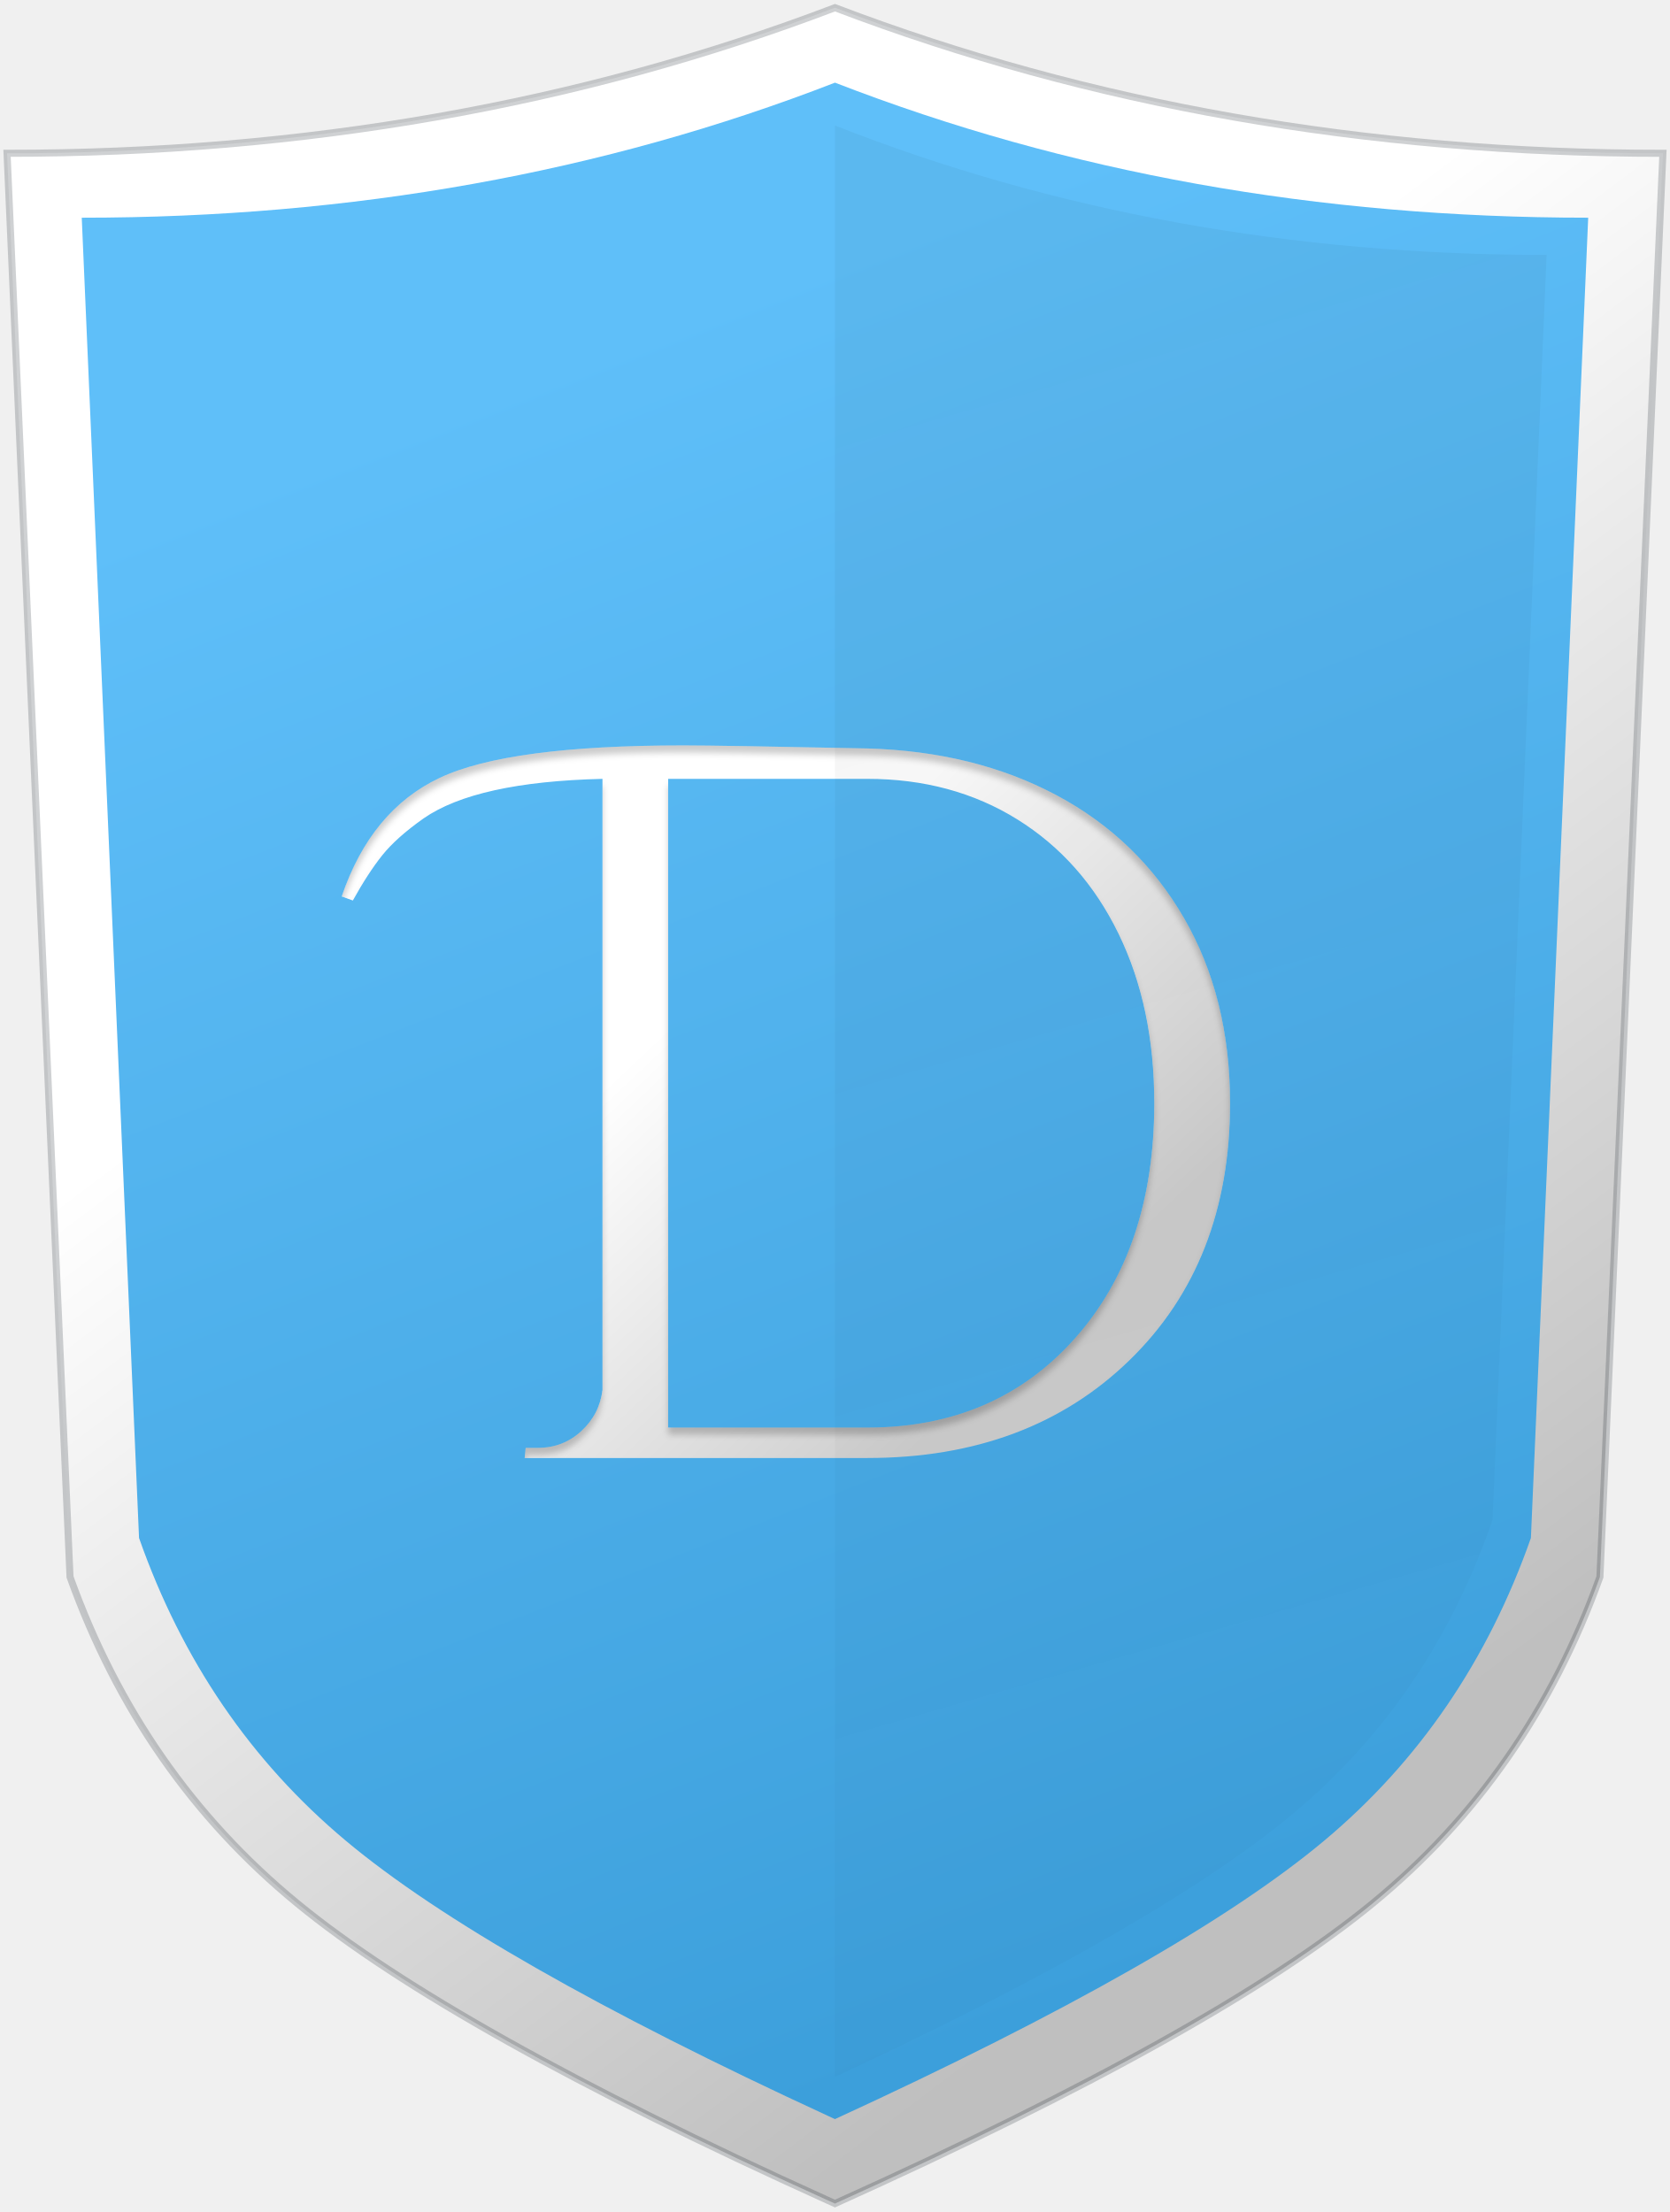
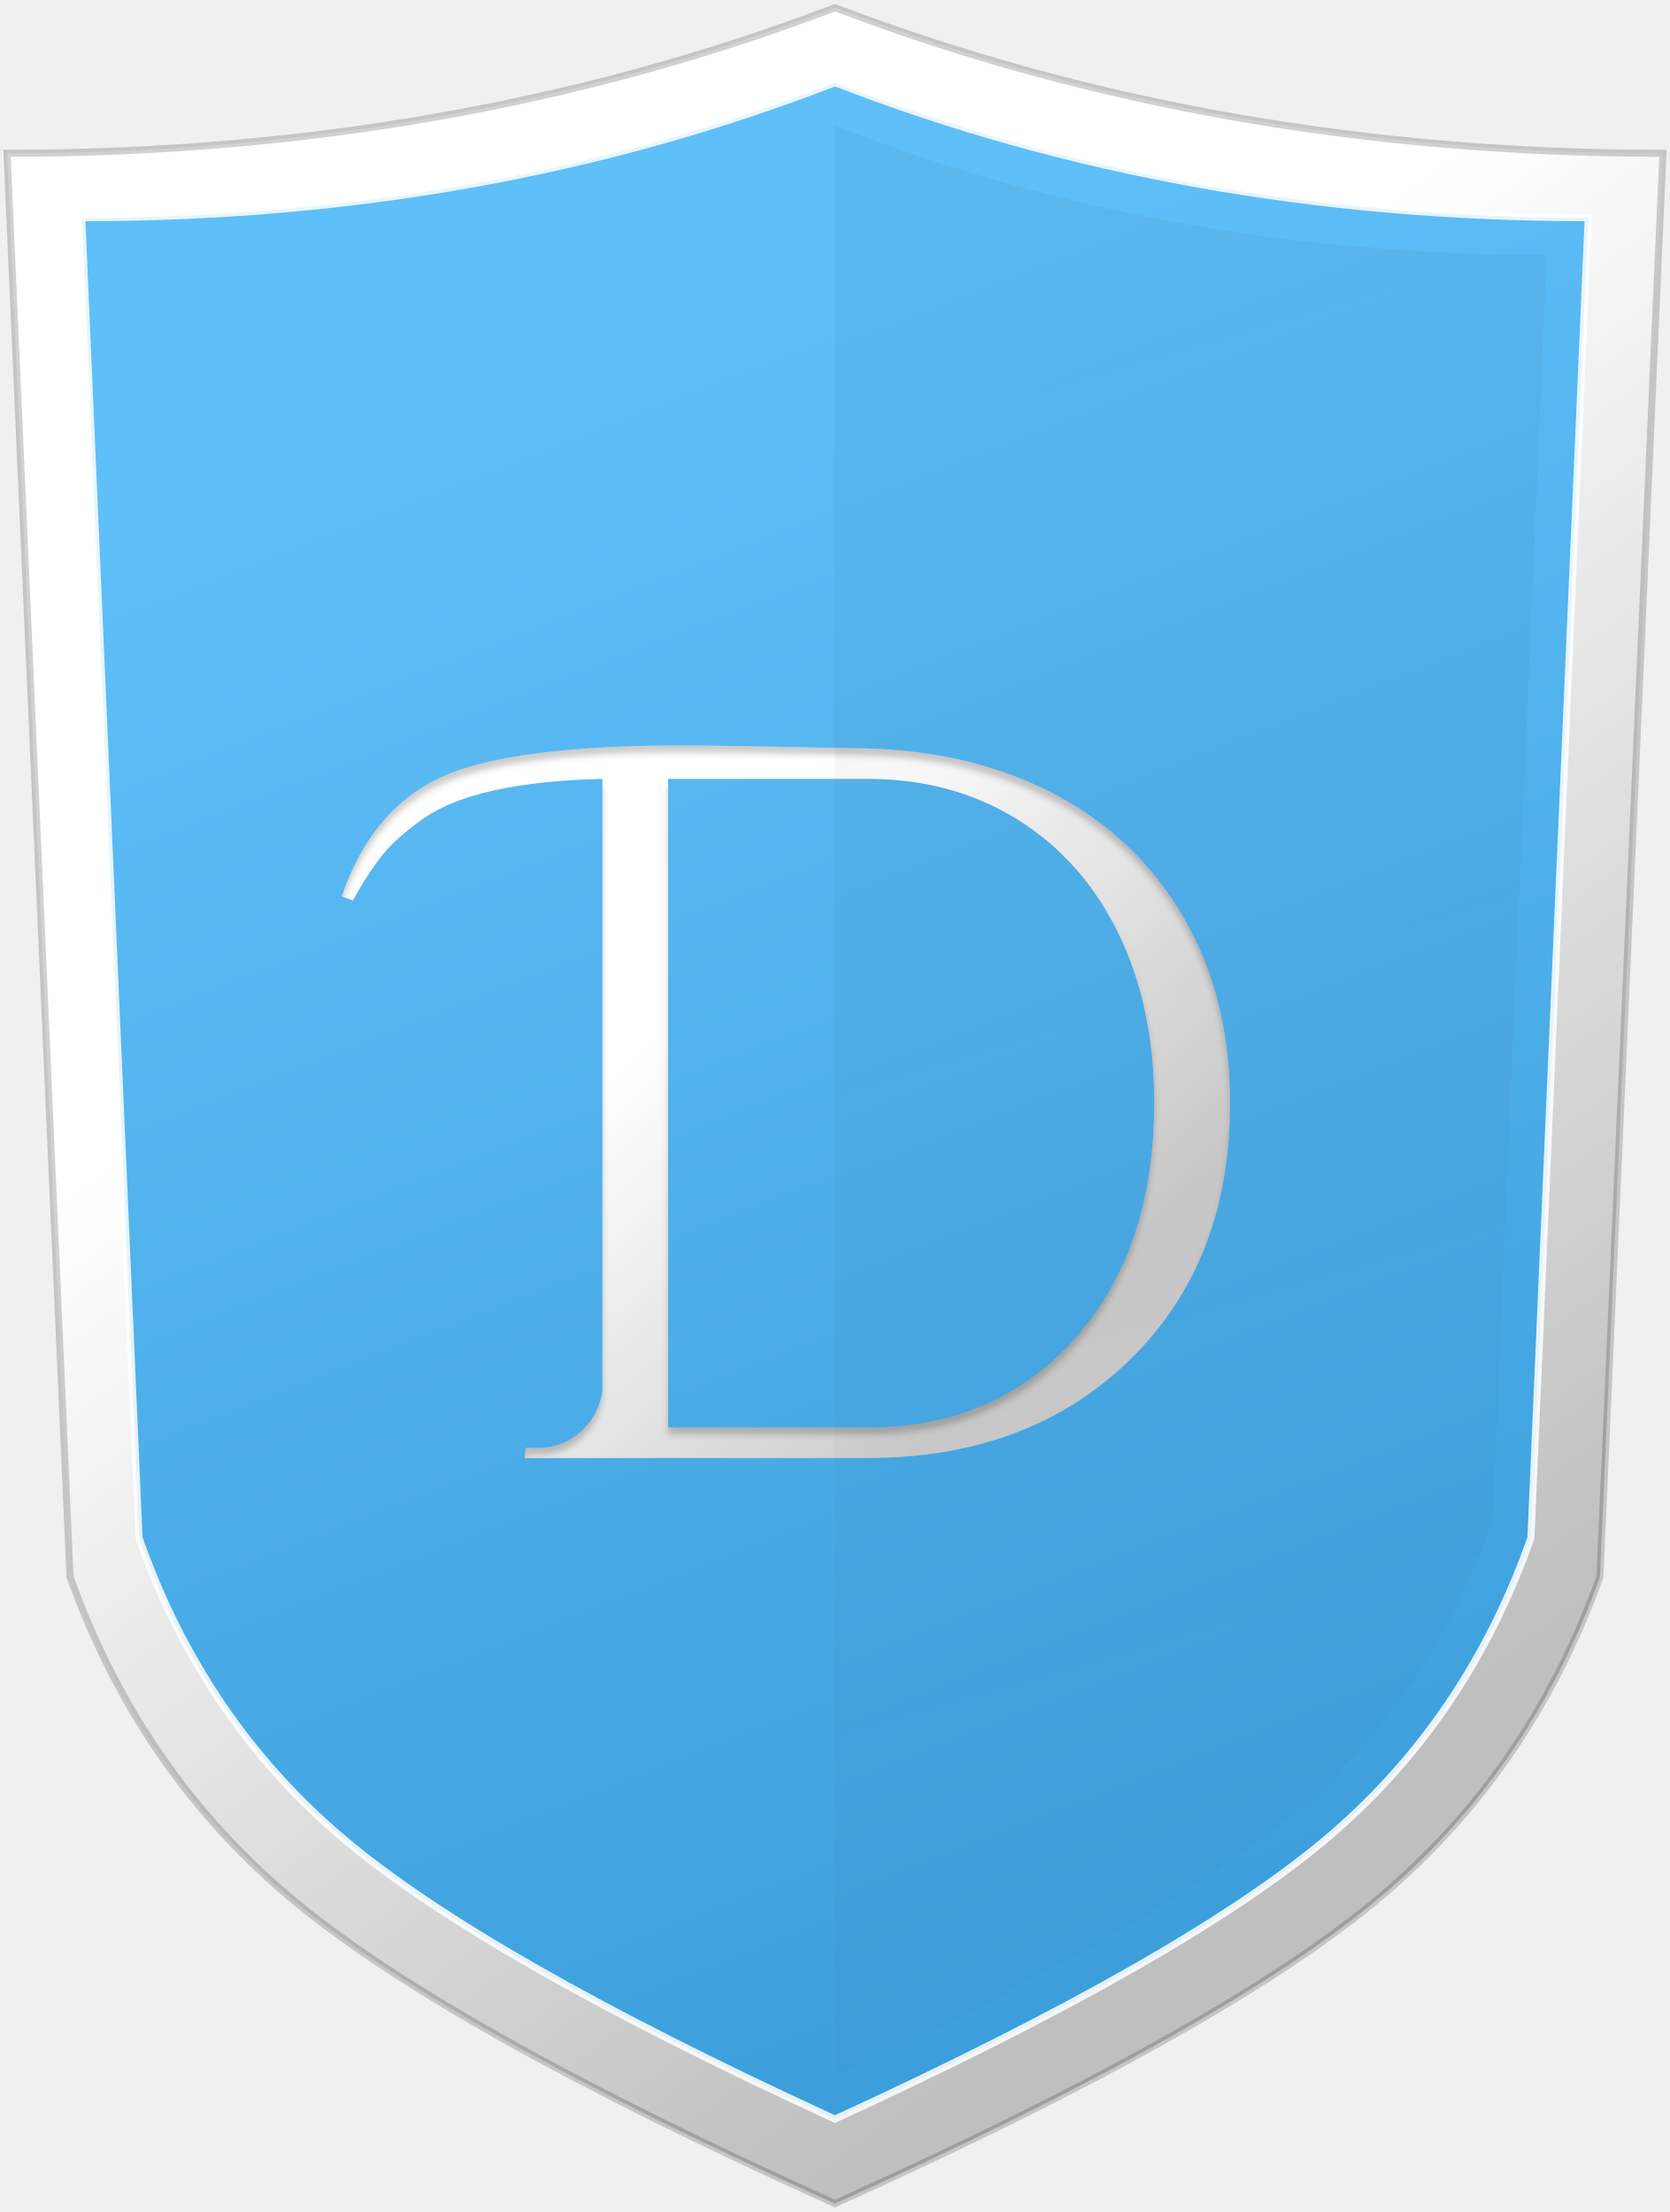
<svg xmlns="http://www.w3.org/2000/svg" xmlns:xlink="http://www.w3.org/1999/xlink" width="237px" height="314px" viewBox="0 0 237 314" version="1.1">
  <defs>
    <linearGradient x1="37.038%" y1="35.138%" x2="66.873%" y2="88.488%" id="linearGradient-1">
      <stop stop-color="#FFFFFF" offset="0%" />
      <stop stop-color="#BFBFBF" offset="100%" />
    </linearGradient>
    <linearGradient x1="38.364%" y1="12.293%" x2="61.616%" y2="95.008%" id="linearGradient-2">
      <stop stop-color="#5FBFF9" offset="0%" />
      <stop stop-color="#3C9FDB" offset="100%" />
    </linearGradient>
    <linearGradient x1="38.446%" y1="37.344%" x2="83.822%" y2="75.878%" id="linearGradient-3">
      <stop stop-color="#FFFFFF" offset="0%" />
      <stop stop-color="#CDCDCD" offset="100%" />
    </linearGradient>
    <path d="M122.082,205.968 C137.38,205.968 149.787,201.34 159.301,192.083 C168.815,182.825 173.572,170.667 173.572,155.606 C173.572,145.629 171.397,136.876 167.046,129.345 C162.695,121.815 156.648,115.987 148.902,111.863 C141.157,107.738 132.217,105.531 122.082,105.244 C108.121,104.956 99.42,104.812 95.978,104.812 C79.436,104.812 67.914,106.347 61.412,109.416 C54.91,112.486 50.272,118.098 47.499,126.252 L47.499,126.252 L49.077,126.827 C50.511,124.237 51.898,122.103 53.236,120.424 C54.575,118.745 56.535,116.995 59.117,115.172 C64.089,111.719 72.551,109.848 84.504,109.56 L84.504,109.56 L84.504,196.327 C84.217,198.63 83.213,200.572 81.492,202.155 C79.771,203.738 77.715,204.529 75.324,204.529 L75.324,204.529 L73.603,204.529 L73.46,205.968 L122.082,205.968 Z M122.082,201.651 L93.826,201.651 L93.826,109.56 L122.082,109.56 C130.113,109.56 137.213,111.479 143.38,115.316 C149.548,119.153 154.329,124.549 157.723,131.504 C161.118,138.459 162.815,146.493 162.815,155.606 C162.815,169.42 159.062,180.547 151.556,188.989 C144.05,197.431 134.225,201.651 122.082,201.651 L122.082,201.651 Z" id="path-4" />
    <filter x="-0.8%" y="-1.0%" width="101.6%" height="102.0%" filterUnits="objectBoundingBox" id="filter-5">
      <feGaussianBlur stdDeviation="0.5" in="SourceAlpha" result="shadowBlurInner1" />
      <feOffset dx="0" dy="1" in="shadowBlurInner1" result="shadowOffsetInner1" />
      <feComposite in="shadowOffsetInner1" in2="SourceAlpha" operator="arithmetic" k2="-1" k3="1" result="shadowInnerInner1" />
      <feColorMatrix values="0 0 0 0 0   0 0 0 0 0   0 0 0 0 0  0 0 0 0.2 0" type="matrix" in="shadowInnerInner1" />
    </filter>
    <linearGradient x1="47.686%" y1="84.126%" x2="56.647%" y2="0%" id="linearGradient-6">
      <stop stop-color="#000000" stop-opacity="0.02" offset="0%" />
      <stop stop-color="#000000" stop-opacity="0.04" offset="100%" />
    </linearGradient>
  </defs>
  <g id="Design-Stories-Templates/Pages" stroke="none" stroke-width="1" fill="none" fill-rule="evenodd">
-     <g id="Design-Stories---Homepage" transform="translate(-982, -251)">
+     <g id="Design-Stories---Homepage" transform="translate(-1083, -251)">
      <g id="Hero" transform="translate(120, 171)">
        <g id="Hero-Finish">
-           <g id="Shield/Sword-Area" transform="translate(863, 0)">
+           <g id="Shield/Sword-Area" transform="translate(964, 0)">
            <g id="Sword/Shield">
              <g id="Shield" transform="translate(0, 81)">
                <path d="M116.419,311.315 C80.866,295.229 55.78,281.181 41.163,269.169 C26.398,257.037 15.657,241.597 8.938,222.852 L8.938,222.852 L0,20.763 C42.154,20.763 81.321,13.873 117.5,0.091 L117.5,0.091 C153.679,13.873 192.846,20.763 235,20.763 L226.062,222.852 C219.343,241.597 208.602,257.037 193.837,269.169 C179.072,281.302 153.627,295.513 117.5,311.803 Z" id="Shield-Border" stroke-opacity="0.199" stroke="#0C1821" fill="url(#linearGradient-1)" />
-                 <path d="M116.507,299.355 C84.166,284.44 61.347,271.413 48.051,260.274 C34.618,249.023 24.845,234.704 18.733,217.32 L18.733,217.32 L10.602,29.904 C48.952,29.904 84.585,23.513 117.5,10.732 L117.5,10.732 C150.415,23.513 186.048,29.904 224.398,29.904 L216.267,217.32 C210.155,234.704 200.382,249.023 186.949,260.274 C173.517,271.526 150.367,284.706 117.5,299.813 Z" fill="url(#linearGradient-2)" />
+                 <path d="M116.507,299.355 C84.166,284.44 61.347,271.413 48.051,260.274 C34.618,249.023 24.845,234.704 18.733,217.32 L18.733,217.32 L10.602,29.904 C48.952,29.904 84.585,23.513 117.5,10.732 L117.5,10.732 C150.415,23.513 186.048,29.904 224.398,29.904 L216.267,217.32 C210.155,234.704 200.382,249.023 186.949,260.274 C173.517,271.526 150.367,284.706 117.5,299.813 Z" stroke-opacity="0.853" stroke="#FFFFFF" fill="url(#linearGradient-2)" />
                <g id="D" fill-rule="nonzero">
                  <use fill="url(#linearGradient-3)" xlink:href="#path-4" />
                  <use fill="black" fill-opacity="1" filter="url(#filter-5)" xlink:href="#path-4" />
                </g>
                <path d="M218.5,16.818 C187.401,29.065 153.734,35.188 117.5,35.188 L125.183,214.772 C130.958,231.43 140.191,245.15 152.883,255.932 C165.574,266.714 187.446,279.342 218.5,293.818 L218.5,16.818 Z" id="Shadow" fill="url(#linearGradient-6)" transform="translate(168, 155.3179) scale(-1, 1) translate(-168, -155.3179) " />
              </g>
            </g>
          </g>
        </g>
      </g>
    </g>
  </g>
</svg>
